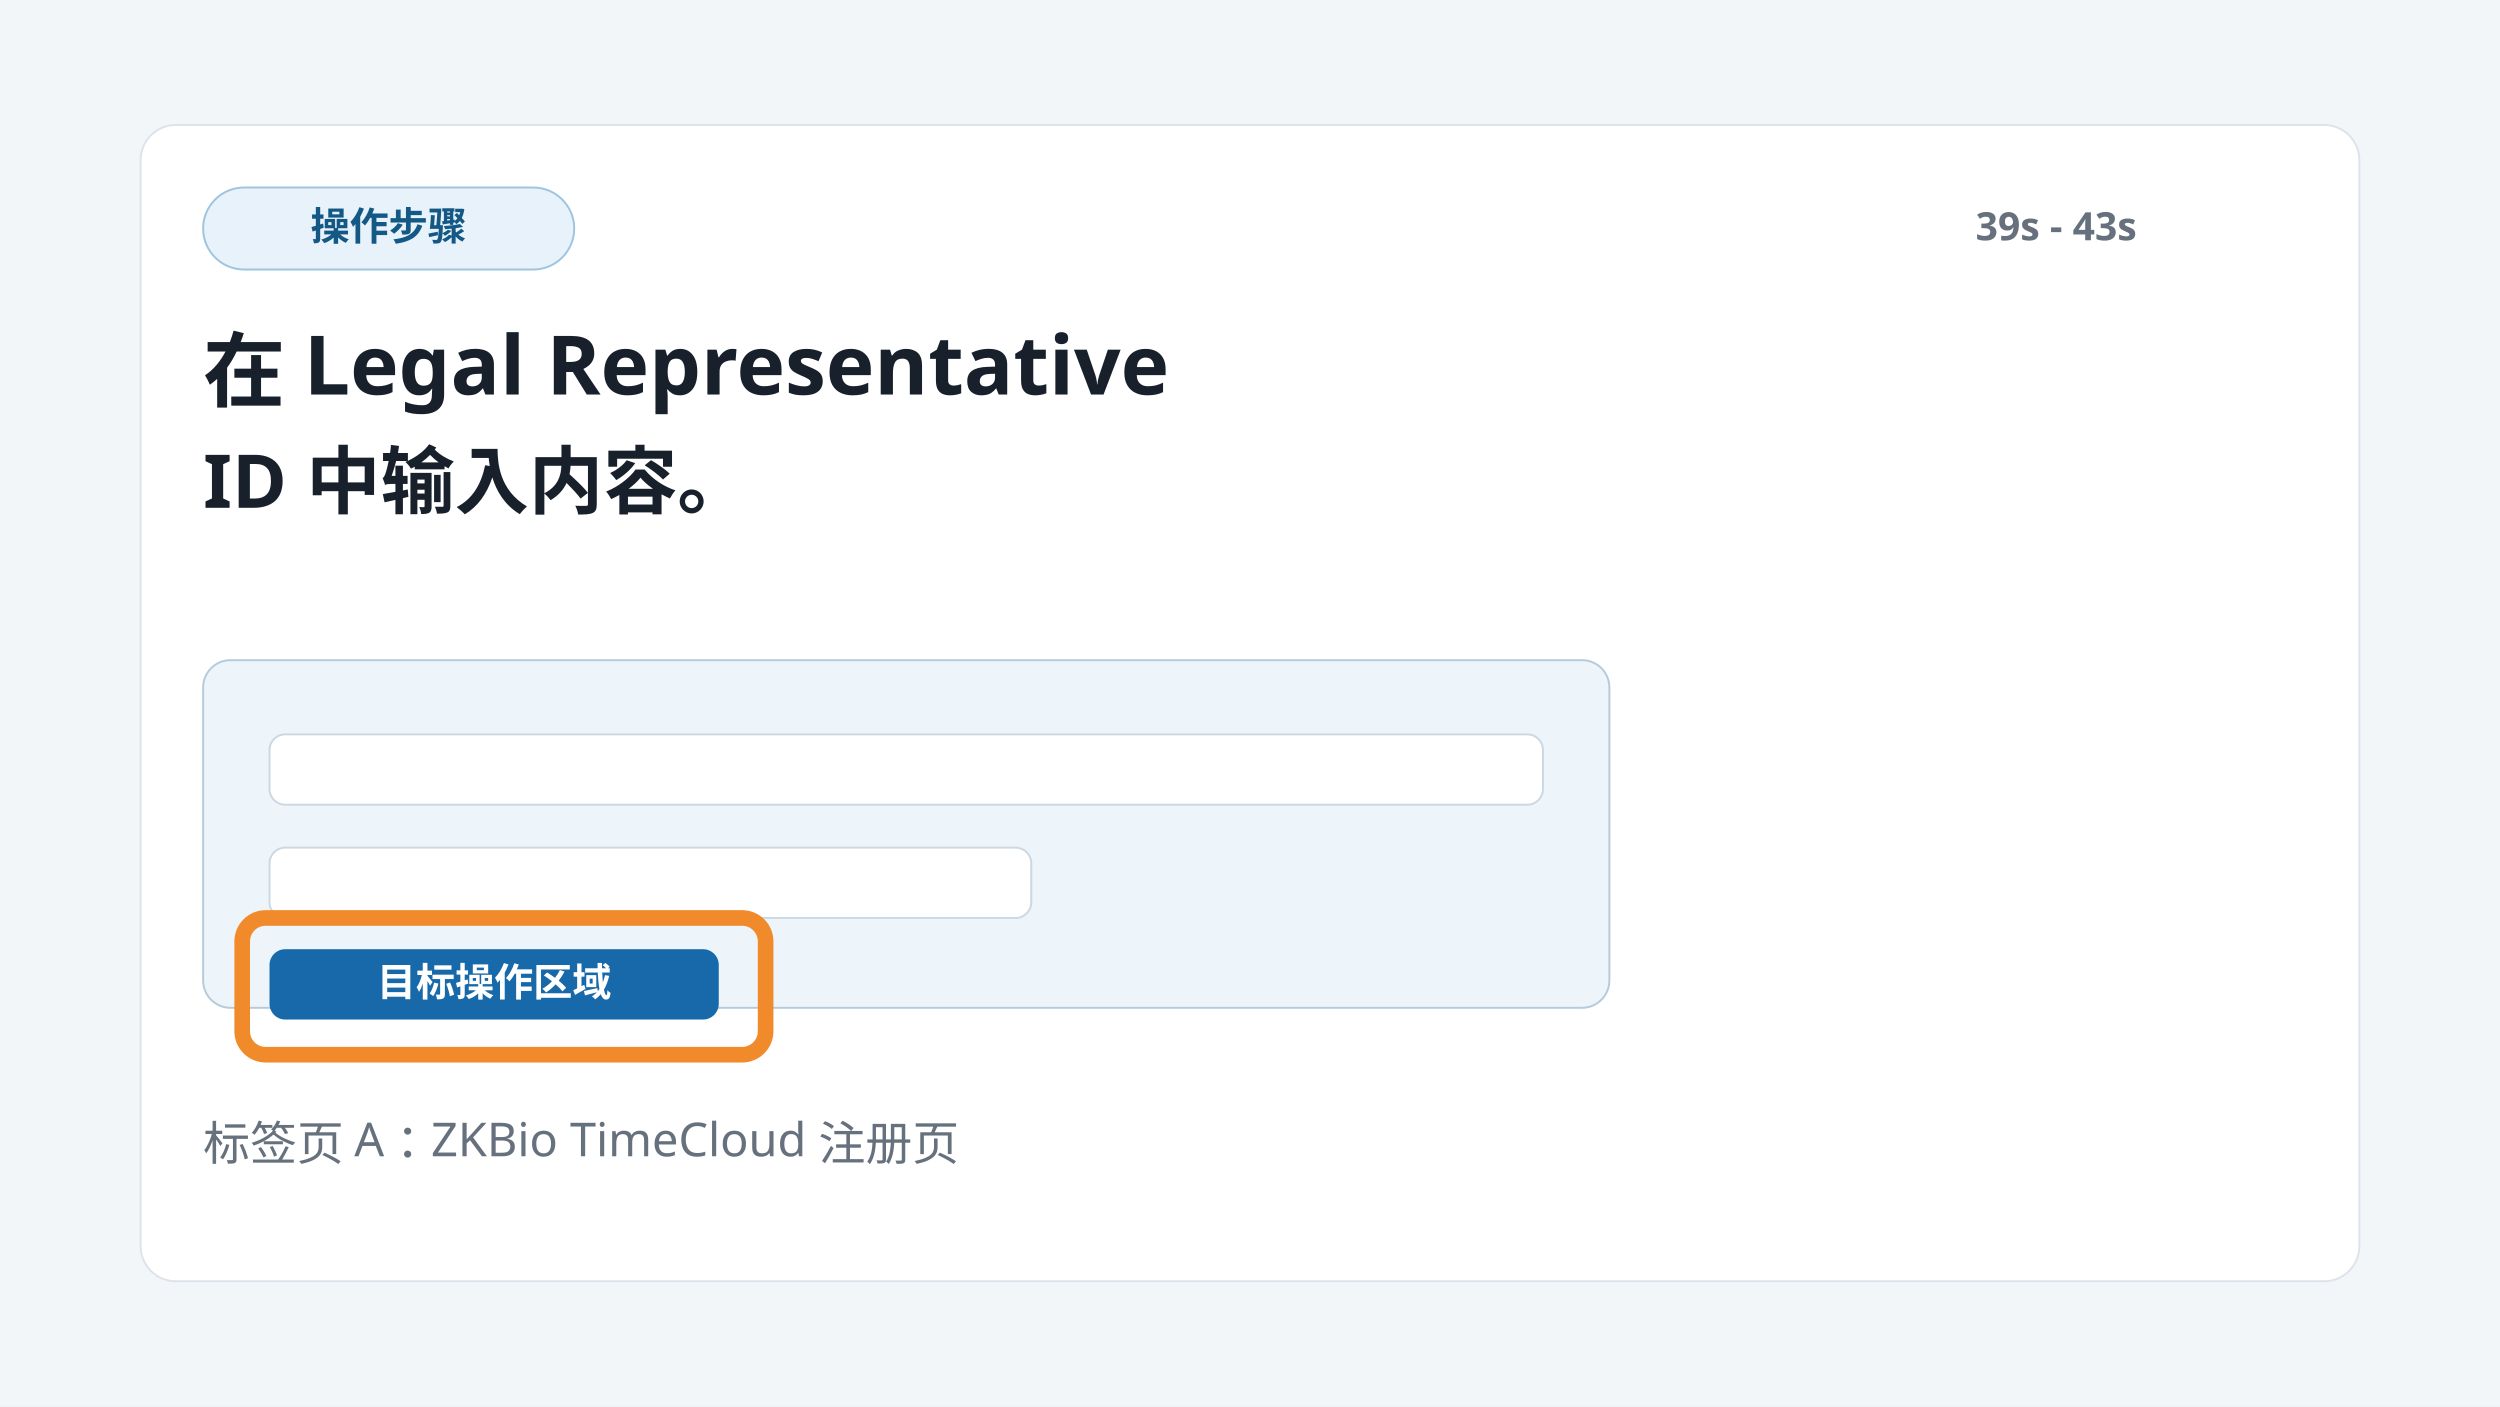
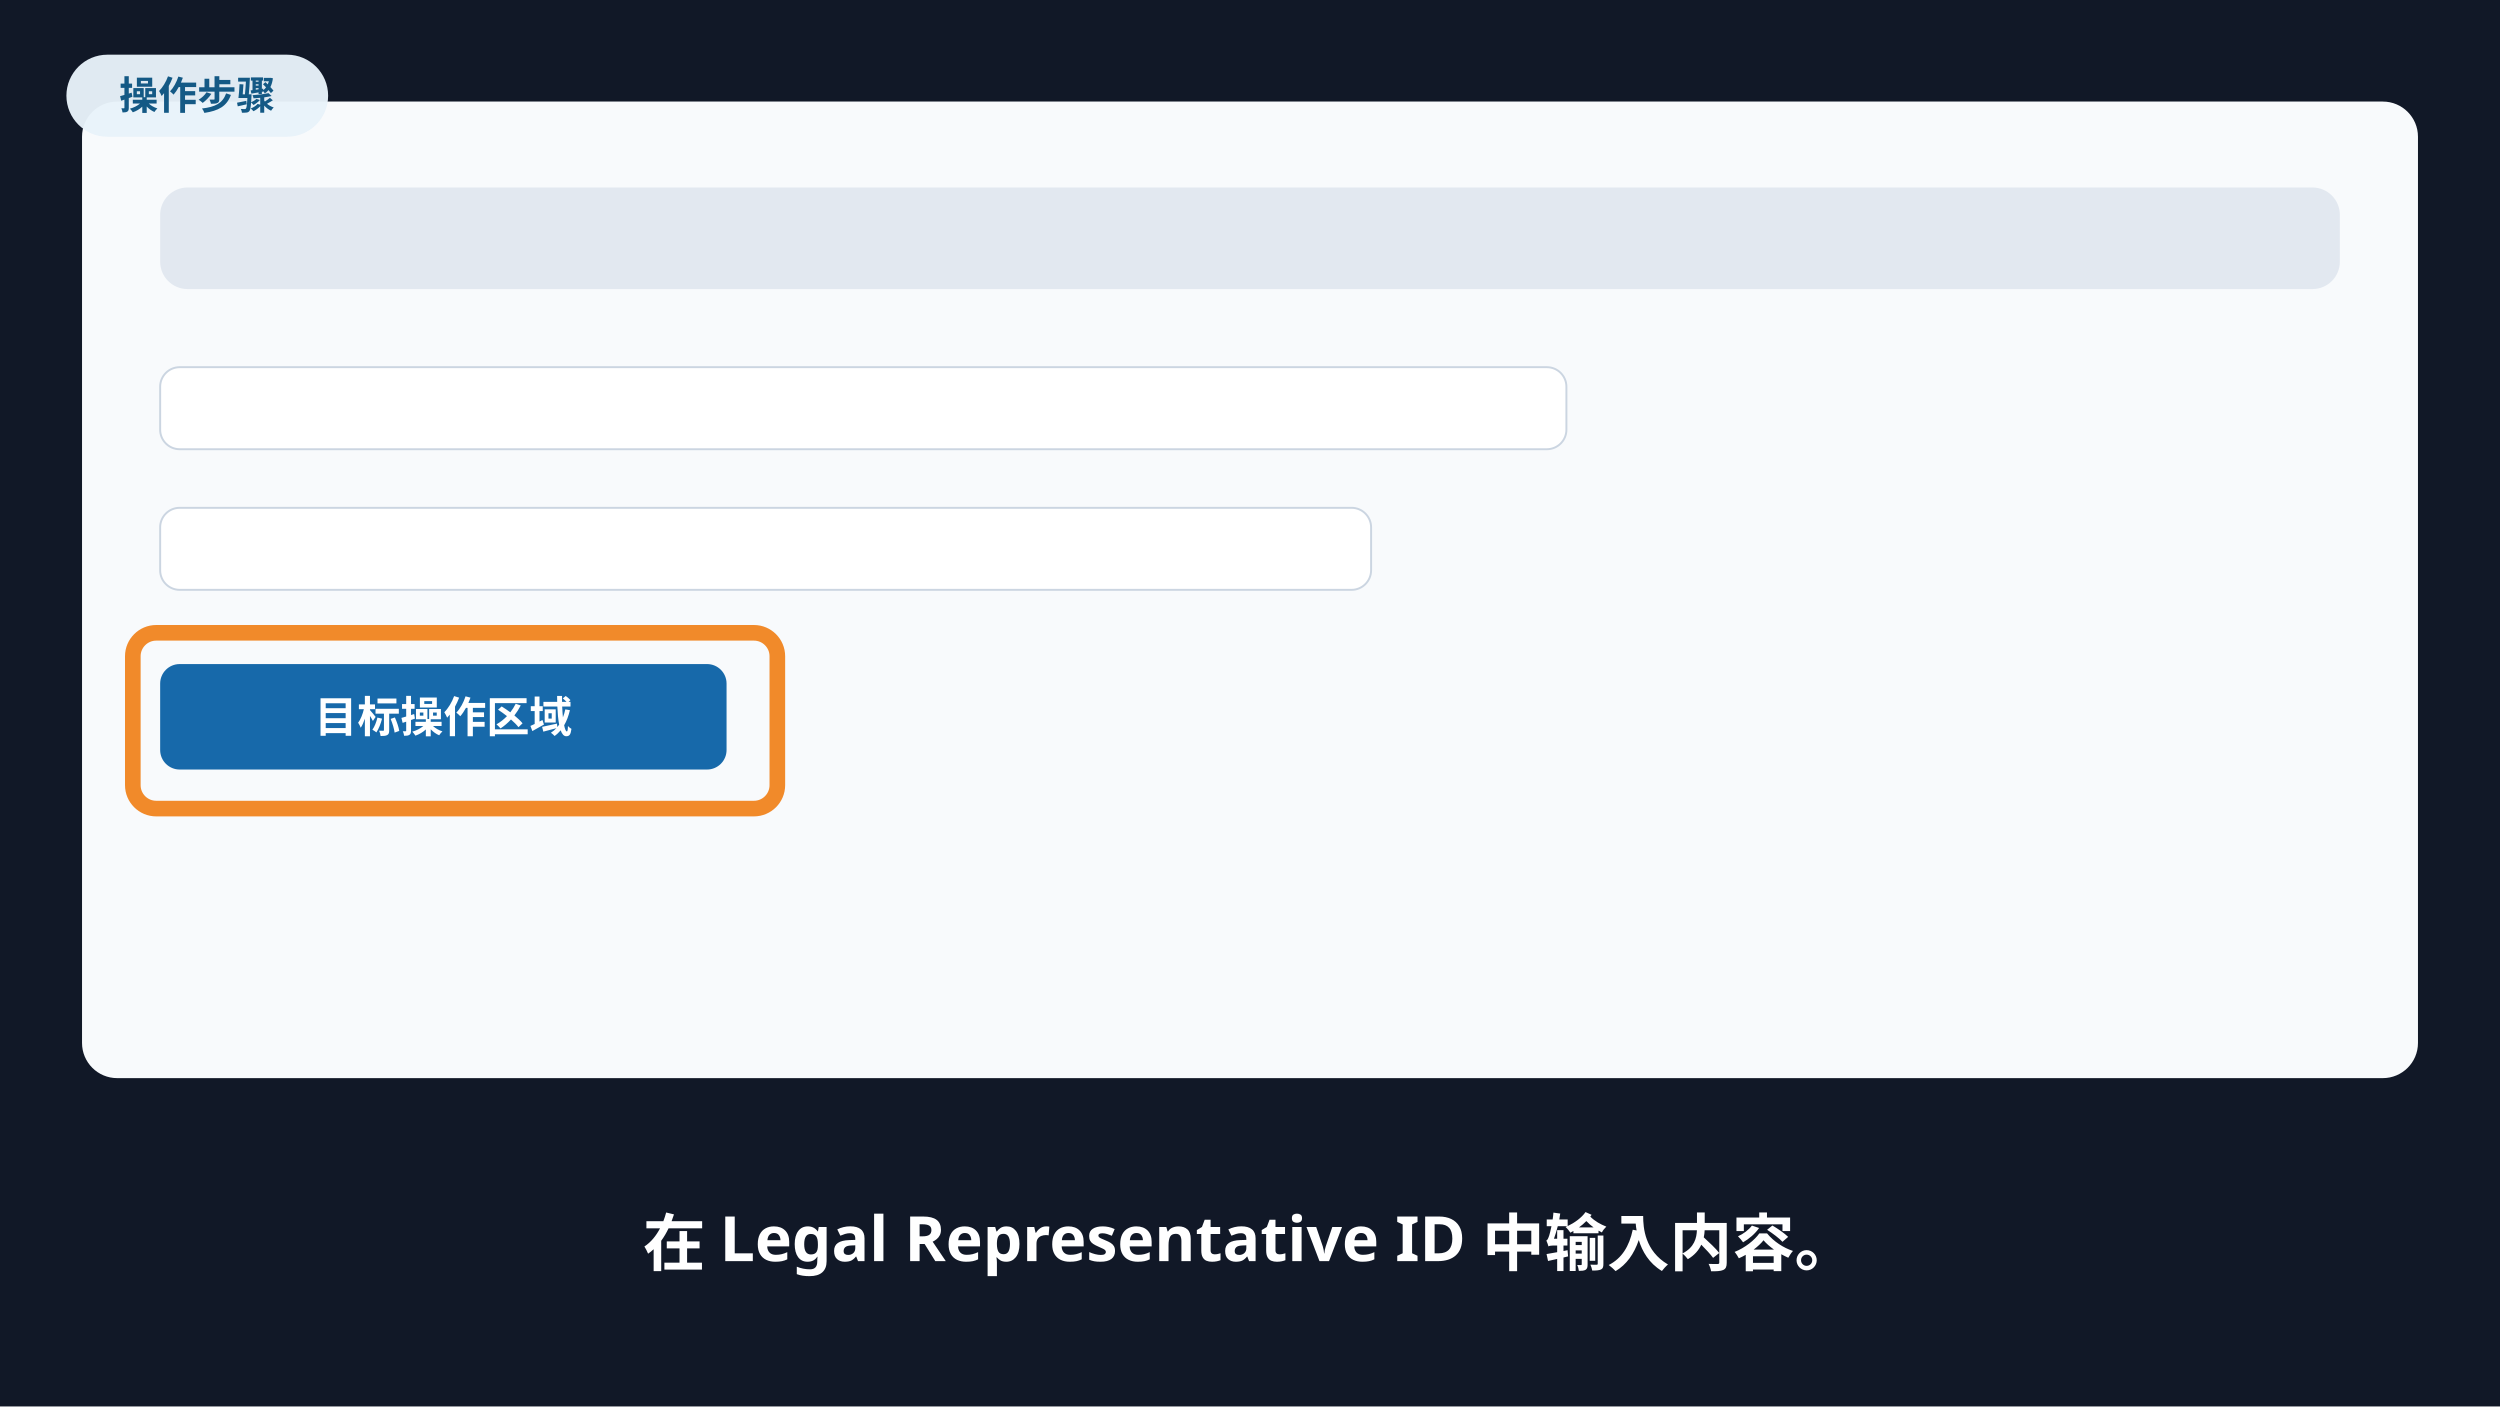
<svg xmlns="http://www.w3.org/2000/svg" width="1280" height="720" viewBox="0 0 1280 720">
-   <rect width="1280" height="720" fill="#f3f6f8" />
-   <rect x="72" y="64" width="1136" height="592" rx="18" fill="#ffffff" stroke="#dce3ea" />
-   <rect x="104" y="96" width="190" height="42" rx="21" fill="#e8f2fa" stroke="#9ec4df" />
-   <text x="199" y="123" text-anchor="middle" font-size="20" font-weight="700" fill="#145985" font-family="Microsoft YaHei, Segoe UI, sans-serif">操作步骤</text>
-   <text x="1094" y="123" text-anchor="end" font-size="20" font-weight="700" fill="#66717d" font-family="Microsoft YaHei, Segoe UI, sans-serif">39s - 43s</text>
-   <text x="104" y="205" font-size="42" font-weight="800" fill="#18212b" font-family="Microsoft YaHei, Segoe UI, sans-serif">在 Legal Representative </text>
-   <text x="104" y="260" font-size="38" font-weight="700" fill="#18212b" font-family="Microsoft YaHei, Segoe UI, sans-serif">ID 中输入内容。</text>
-   <rect x="104" y="338" width="720" height="178" rx="14" fill="#edf4fa" stroke="#b7cad9" />
-   <rect x="138" y="376" width="652" height="36" rx="8" fill="#ffffff" stroke="#cbd8e2" />
-   <rect x="138" y="434" width="390" height="36" rx="8" fill="#ffffff" stroke="#cbd8e2" />
-   <rect x="138" y="486" width="230" height="36" rx="8" fill="#1769aa" />
-   <text x="253" y="510" text-anchor="middle" font-size="20" font-weight="800" fill="#ffffff" font-family="Microsoft YaHei, Segoe UI, sans-serif">目标操作区域</text>
-   <rect x="124" y="470" width="268" height="70" rx="12" fill="none" stroke="#f18a2a" stroke-width="8" />
-   <text x="104" y="594" font-size="24" fill="#66717d" font-family="Microsoft YaHei, Segoe UI, sans-serif">标签页 A：ZKBio TimeCloud 注册页</text>
+   <rect width="1280" height="720" fill="#111827" />
+   <rect x="42" y="52" width="1196" height="500" rx="18" fill="#f8fafc" />
+   <rect x="82" y="96" width="1116" height="52" rx="14" fill="#e2e8f0" />
+   <rect x="82" y="188" width="720" height="42" rx="10" fill="#ffffff" stroke="#cbd5e1" />
+   <rect x="82" y="260" width="620" height="42" rx="10" fill="#ffffff" stroke="#cbd5e1" />
+   <rect x="82" y="340" width="290" height="54" rx="10" fill="#1769aa" />
+   <text x="227" y="375" text-anchor="middle" font-size="22" font-weight="800" fill="#ffffff" font-family="Microsoft YaHei, Segoe UI, sans-serif">目标操作区域</text>
+   <rect x="68" y="324" width="330" height="90" rx="12" fill="none" stroke="#f18a2a" stroke-width="8" />
+   <rect x="34" y="28" width="134" height="42" rx="21" fill="#e8f2fa" opacity="0.96" />
+   <text x="101" y="56" text-anchor="middle" font-size="20" font-weight="800" fill="#145985" font-family="Microsoft YaHei, Segoe UI, sans-serif">操作步骤</text>
+   <rect x="0" y="586" width="1280" height="134" fill="#111827" opacity="0.88" />
+   <text x="640" y="648" text-anchor="middle" font-size="32" font-weight="800" fill="#ffffff" font-family="Microsoft YaHei, Segoe UI, sans-serif">在 Legal Representative ID 中输入内容。</text>
</svg>
